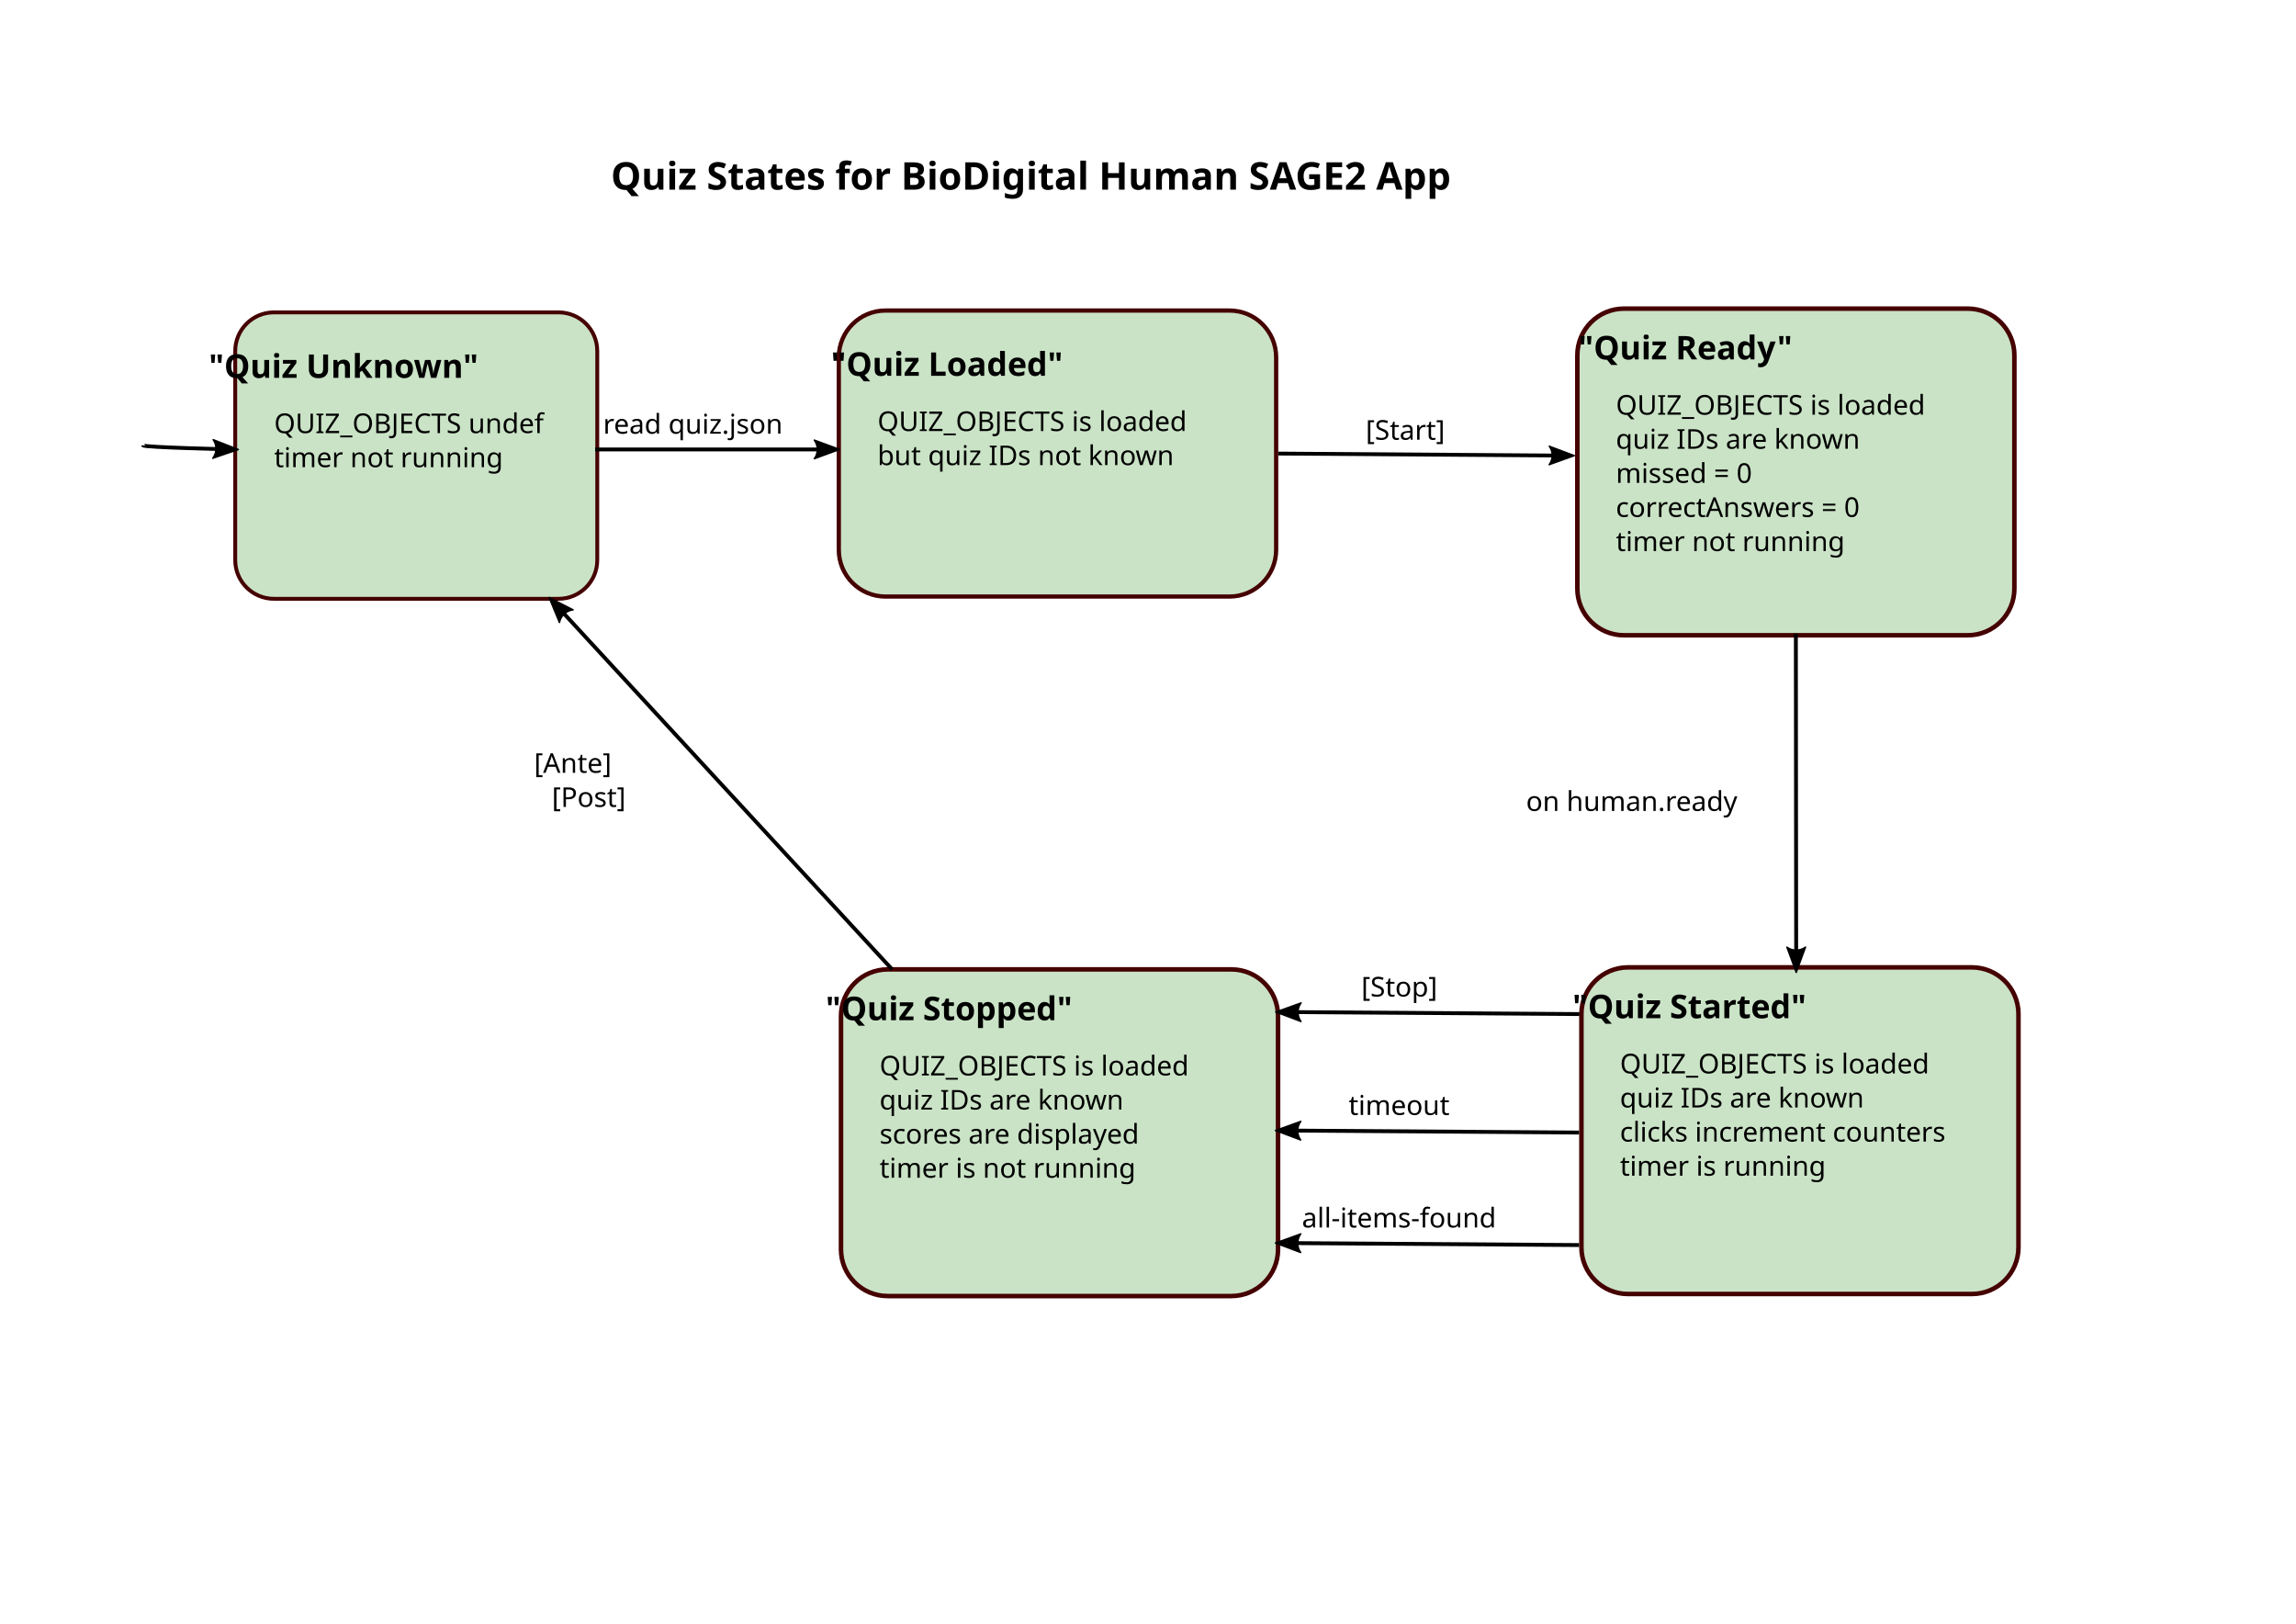
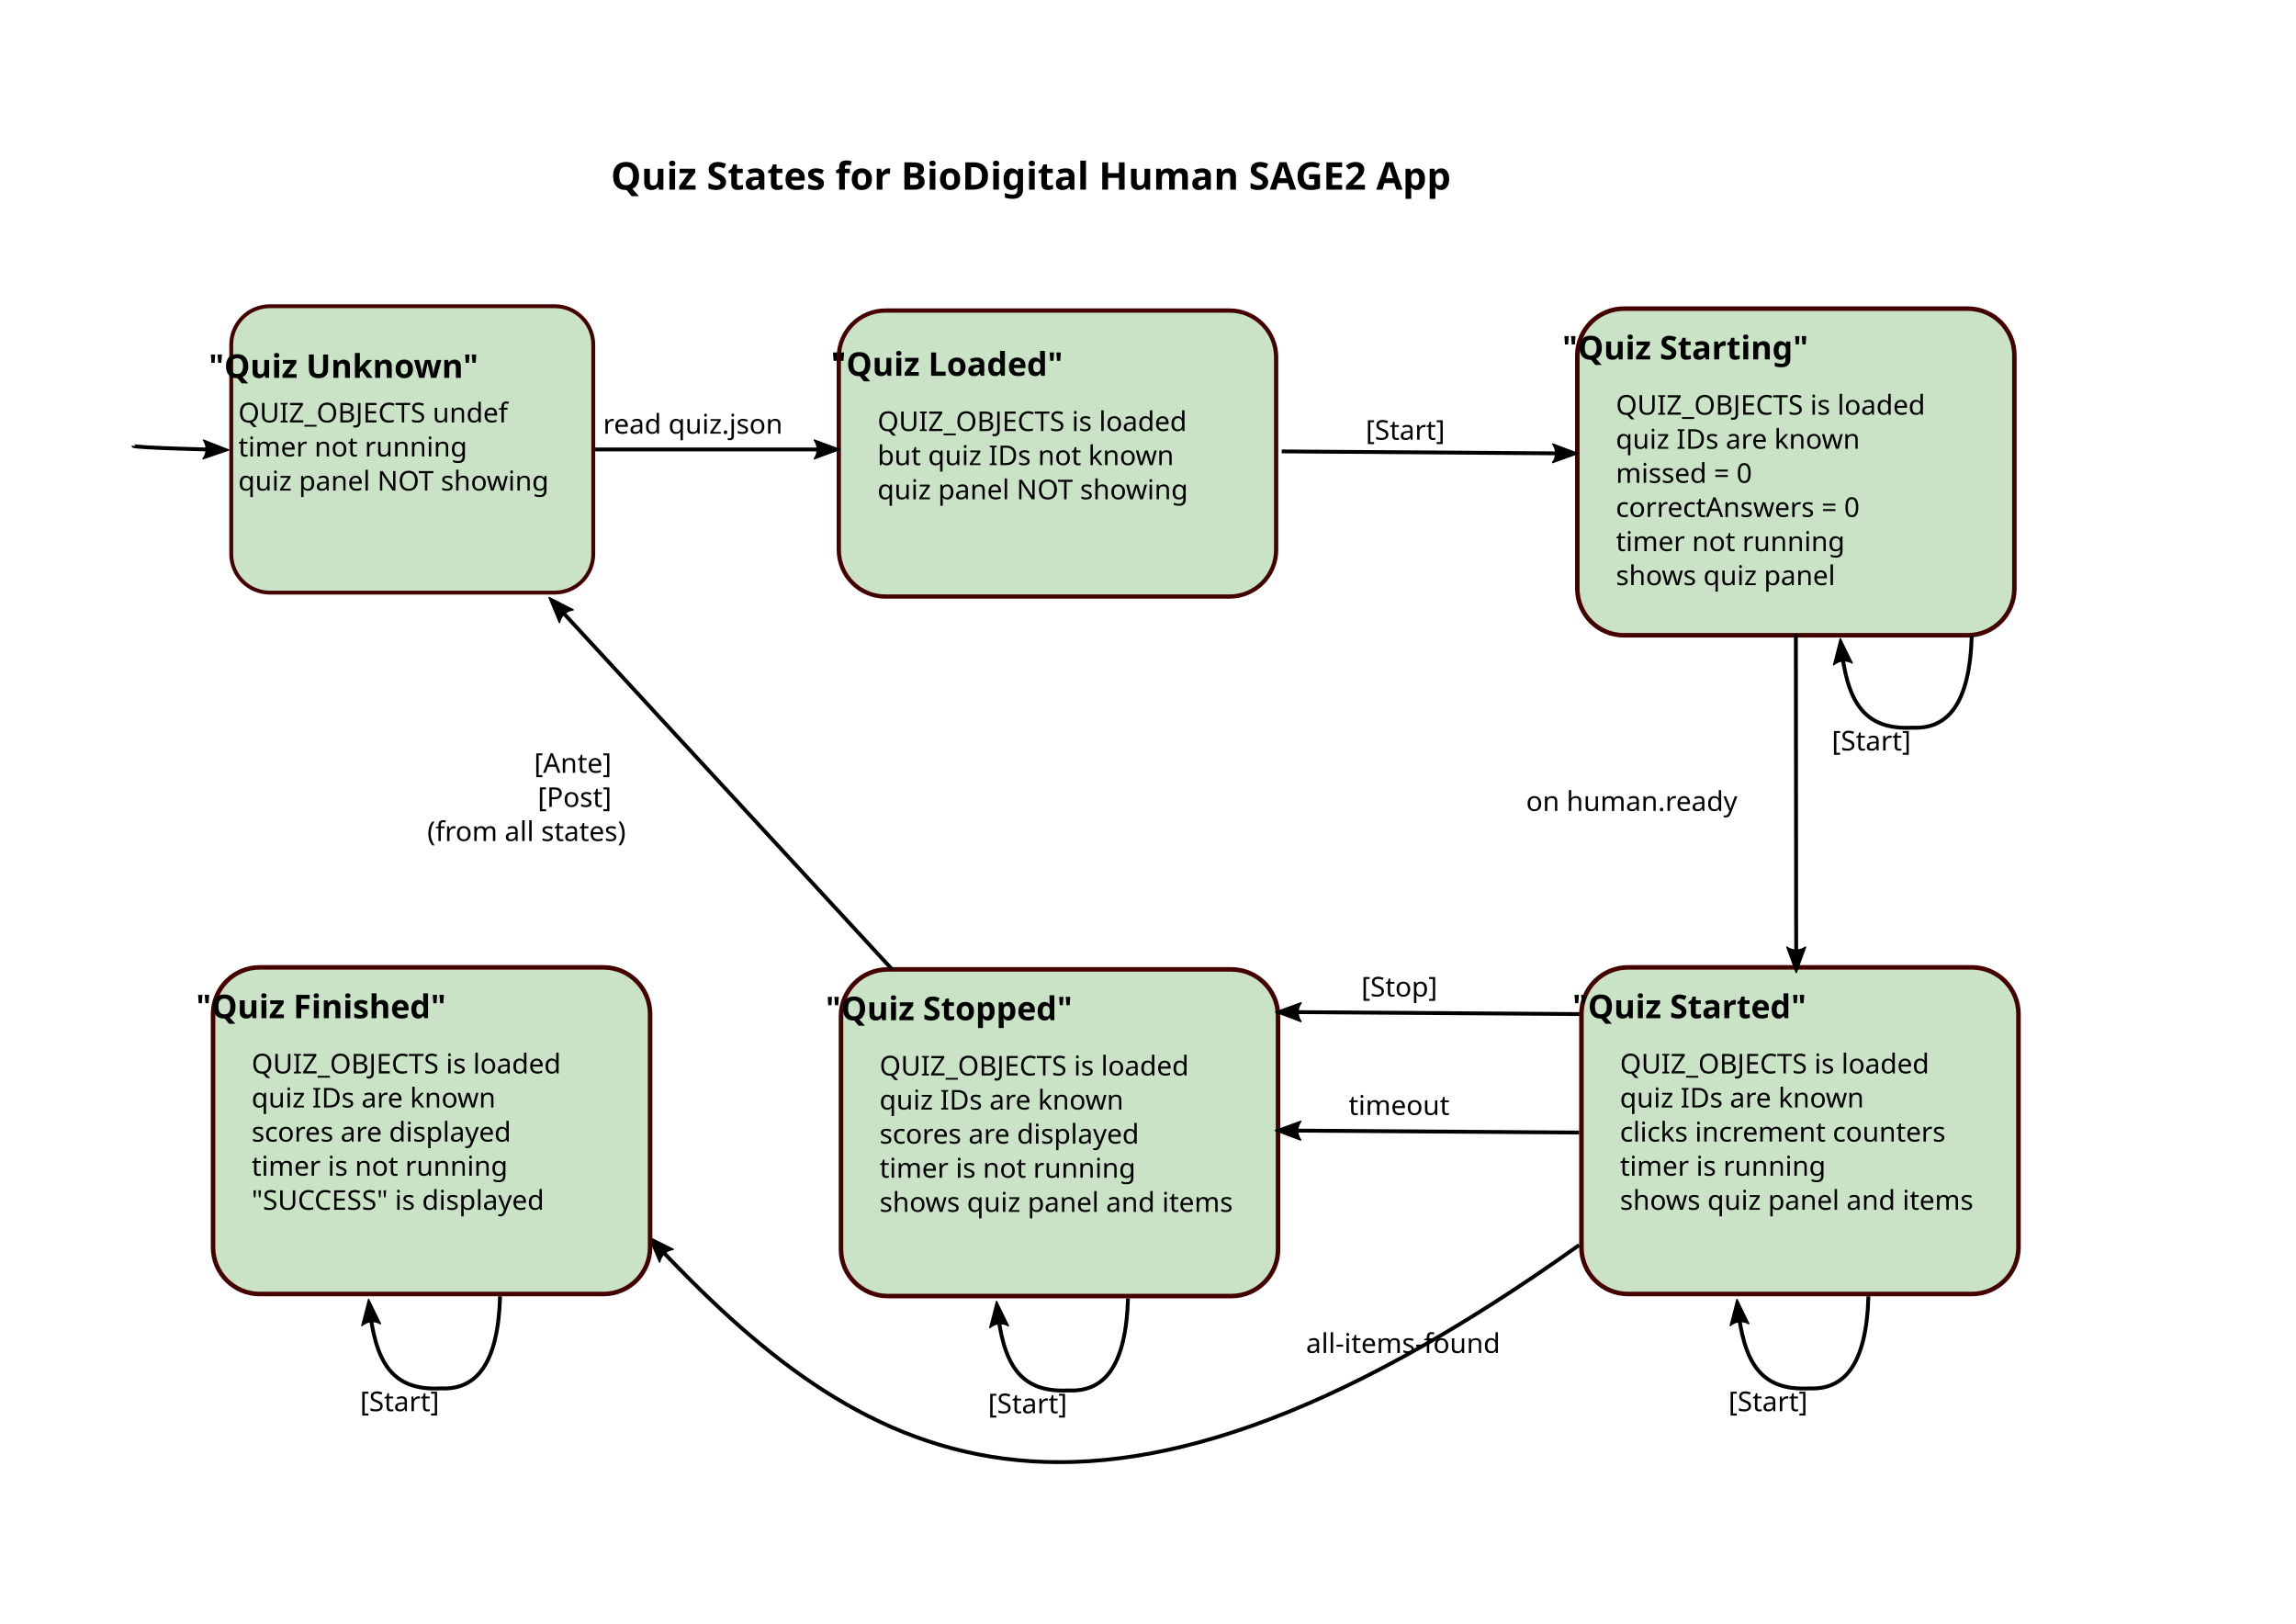
<svg xmlns="http://www.w3.org/2000/svg" width="297mm" height="210mm" viewBox="0 0 297 210" version="1.1" id="svg8">
  <defs id="defs2">
+     <marker orient="auto" refY="0.0" refX="0.0" id="marker1582" style="overflow:visible;">
+       <path id="path1580" style="fill-rule:evenodd;stroke-width:0.625;stroke-linejoin:round;stroke:#000000;stroke-opacity:1;fill:#000000;fill-opacity:1" d="M 8.719,4.034 L -2.207,0.016 L 8.719,-4.002 C 6.973,-1.63 6.983,1.616 8.719,4.034 z " transform="scale(0.6) rotate(180) translate(0,0)" />
+     </marker>
+     <marker style="overflow:visible;" id="marker1492" refX="0.0" refY="0.0" orient="auto">
+       <path transform="scale(0.6) rotate(180) translate(0,0)" d="M 8.719,4.034 L -2.207,0.016 L 8.719,-4.002 C 6.973,-1.63 6.983,1.616 8.719,4.034 z " style="fill-rule:evenodd;stroke-width:0.625;stroke-linejoin:round;stroke:#000000;stroke-opacity:1;fill:#000000;fill-opacity:1" id="path1490" />
+     </marker>
+     <marker orient="auto" refY="0.0" refX="0.0" id="marker1013" style="overflow:visible;">
+       <path id="path1011" style="fill-rule:evenodd;stroke-width:0.625;stroke-linejoin:round;stroke:#000000;stroke-opacity:1;fill:#000000;fill-opacity:1" d="M 8.719,4.034 L -2.207,0.016 L 8.719,-4.002 C 6.973,-1.63 6.983,1.616 8.719,4.034 z " transform="scale(0.6) rotate(180) translate(0,0)" />
+     </marker>
    <marker style="overflow:visible;" id="marker13625" refX="0.0" refY="0.0" orient="auto">
      <path transform="scale(0.6) rotate(180) translate(0,0)" d="M 8.719,4.034 L -2.207,0.016 L 8.719,-4.002 C 6.973,-1.63 6.983,1.616 8.719,4.034 z " style="fill-rule:evenodd;stroke-width:0.625;stroke-linejoin:round;stroke:#000000;stroke-opacity:1;fill:#000000;fill-opacity:1" id="path13623" />
    </marker>
    <marker orient="auto" refY="0.0" refX="0.0" id="marker13303" style="overflow:visible;">
      <path id="path13301" style="fill-rule:evenodd;stroke-width:0.625;stroke-linejoin:round;stroke:#000000;stroke-opacity:1;fill:#000000;fill-opacity:1" d="M 8.719,4.034 L -2.207,0.016 L 8.719,-4.002 C 6.973,-1.63 6.983,1.616 8.719,4.034 z " transform="scale(0.6) rotate(180) translate(0,0)" />
    </marker>
    <marker orient="auto" refY="0.0" refX="0.0" id="Arrow1Mend" style="overflow:visible;">
      <path id="path4726" d="M 0.0,0.0 L 5.0,-5.0 L -12.5,0.0 L 5.0,5.0 L 0.0,0.0 z " style="fill-rule:evenodd;stroke:#000000;stroke-width:1pt;stroke-opacity:1;fill:#000000;fill-opacity:1" transform="scale(0.4) rotate(180) translate(10,0)" />
    </marker>
    <marker style="overflow:visible;" id="marker12541" refX="0.0" refY="0.0" orient="auto">
      <path transform="scale(0.6) rotate(180) translate(0,0)" d="M 8.719,4.034 L -2.207,0.016 L 8.719,-4.002 C 6.973,-1.63 6.983,1.616 8.719,4.034 z " style="fill-rule:evenodd;stroke-width:0.625;stroke-linejoin:round;stroke:#000000;stroke-opacity:1;fill:#000000;fill-opacity:1" id="path12539" />
    </marker>
    <marker style="overflow:visible;" id="marker12333" refX="0.0" refY="0.0" orient="auto">
      <path transform="scale(0.6) rotate(180) translate(0,0)" d="M 8.719,4.034 L -2.207,0.016 L 8.719,-4.002 C 6.973,-1.63 6.983,1.616 8.719,4.034 z " style="fill-rule:evenodd;stroke-width:0.625;stroke-linejoin:round;stroke:#000000;stroke-opacity:1;fill:#000000;fill-opacity:1" id="path12331" />
    </marker>
    <marker orient="auto" refY="0.0" refX="0.0" id="marker12173" style="overflow:visible;">
      <path id="path12171" style="fill-rule:evenodd;stroke-width:0.625;stroke-linejoin:round;stroke:#000000;stroke-opacity:1;fill:#000000;fill-opacity:1" d="M 8.719,4.034 L -2.207,0.016 L 8.719,-4.002 C 6.973,-1.63 6.983,1.616 8.719,4.034 z " transform="scale(0.6) rotate(180) translate(0,0)" />
    </marker>
    <marker orient="auto" refY="0.0" refX="0.0" id="marker6067" style="overflow:visible;">
      <path id="path6065" style="fill-rule:evenodd;stroke-width:0.625;stroke-linejoin:round;stroke:#000000;stroke-opacity:1;fill:#000000;fill-opacity:1" d="M 8.719,4.034 L -2.207,0.016 L 8.719,-4.002 C 6.973,-1.63 6.983,1.616 8.719,4.034 z " transform="scale(0.6) rotate(180) translate(0,0)" />
    </marker>
    <marker style="overflow:visible;" id="marker5085" refX="0.0" refY="0.0" orient="auto">
      <path transform="scale(0.6) rotate(180) translate(0,0)" d="M 8.719,4.034 L -2.207,0.016 L 8.719,-4.002 C 6.973,-1.63 6.983,1.616 8.719,4.034 z " style="fill-rule:evenodd;stroke-width:0.625;stroke-linejoin:round;stroke:#000000;stroke-opacity:1;fill:#000000;fill-opacity:1" id="path5083" />
    </marker>
    <marker orient="auto" refY="0.0" refX="0.0" id="Arrow2Mend" style="overflow:visible;">
      <path id="path4744" style="fill-rule:evenodd;stroke-width:0.625;stroke-linejoin:round;stroke:#000000;stroke-opacity:1;fill:#000000;fill-opacity:1" d="M 8.719,4.034 L -2.207,0.016 L 8.719,-4.002 C 6.973,-1.63 6.983,1.616 8.719,4.034 z " transform="scale(0.6) rotate(180) translate(0,0)" />
    </marker>
    <marker orient="auto" refY="0.0" refX="0.0" id="Arrow2Lend" style="overflow:visible;">
      <path id="path4738" style="fill-rule:evenodd;stroke-width:0.625;stroke-linejoin:round;stroke:#000000;stroke-opacity:1;fill:#000000;fill-opacity:1" d="M 8.719,4.034 L -2.207,0.016 L 8.719,-4.002 C 6.973,-1.63 6.983,1.616 8.719,4.034 z " transform="scale(1.1) rotate(180) translate(1,0)" />
    </marker>
  </defs>
  <g id="layer1" transform="translate(0,-87)">
    <g id="g4578" transform="translate(-2.645833,21.96042)">
-       <rect rx="5" y="105.442" x="33.073" height="37.042" width="46.831" id="rect4560" style="fill:#cae3c6;fill-opacity:1;stroke:#450000;stroke-width:0.5;stroke-miterlimit:4;stroke-dasharray:none;stroke-opacity:1" />
+       <rect rx="5" y="104.643" x="32.558" height="37.042" width="46.831" id="rect4560" style="fill:#cae3c6;fill-opacity:1;stroke:#450000;stroke-width:0.5;stroke-miterlimit:4;stroke-dasharray:none;stroke-opacity:1" />
      <text id="text4564" y="113.908" x="56.712" style="font-style:normal;font-weight:normal;font-size:10.583px;line-height:1.25;font-family:sans-serif;letter-spacing:0px;word-spacing:0px;fill:#000000;fill-opacity:1;stroke:none;stroke-width:0.265" xml:space="preserve">
        <tspan style="font-style:normal;font-variant:normal;font-weight:bold;font-stretch:normal;font-size:4.233px;font-family:sans-serif;-inkscape-font-specification:'sans-serif Bold';text-align:center;text-anchor:middle;stroke-width:0.265" y="113.908" x="56.712" id="tspan4562">"Quiz Unknown"</tspan>
      </text>
-       <text id="text4568" y="121.052" x="38.1" style="font-style:normal;font-weight:normal;font-size:3.528px;line-height:1.25;font-family:sans-serif;letter-spacing:0px;word-spacing:0px;fill:#000000;fill-opacity:1;stroke:none;stroke-width:0.265" xml:space="preserve">
-         <tspan style="stroke-width:0.265" y="121.052" x="38.1" id="tspan13399">QUIZ_OBJECTS undef</tspan>
-         <tspan id="tspan4570" style="stroke-width:0.265" y="125.462" x="38.1">timer not running</tspan>
+       <text id="text4568" y="119.668" x="33.469" style="font-style:normal;font-weight:normal;font-size:3.528px;line-height:1.25;font-family:sans-serif;letter-spacing:0px;word-spacing:0px;fill:#000000;fill-opacity:1;stroke:none;stroke-width:0.265" xml:space="preserve">
+         <tspan style="stroke-width:0.265" y="119.668" x="33.469" id="tspan13399">QUIZ_OBJECTS undef</tspan>
+         <tspan id="tspan4570" style="stroke-width:0.265" y="124.078" x="33.469">timer not running</tspan>
+         <tspan style="stroke-width:0.265" y="128.487" x="33.469" id="tspan1912">quiz panel NOT showing</tspan>
      </text>
      <rect style="fill:#cae3c6;fill-opacity:1;stroke:#450000;stroke-width:0.549;stroke-miterlimit:4;stroke-dasharray:none;stroke-opacity:1" id="rect4599" width="56.572" height="36.992" x="111.15" y="105.202" rx="6.04" />
      <text xml:space="preserve" style="font-style:normal;font-weight:normal;font-size:10.583px;line-height:1.25;font-family:sans-serif;letter-spacing:0px;word-spacing:0px;fill:#000000;fill-opacity:1;stroke:none;stroke-width:0.265" x="134.764" y="113.644" id="text4603">
        <tspan id="tspan4601" x="134.764" y="113.644" style="font-style:normal;font-variant:normal;font-weight:bold;font-stretch:normal;font-size:4.233px;font-family:sans-serif;-inkscape-font-specification:'sans-serif Bold';text-align:center;text-anchor:middle;stroke-width:0.265">"Quiz Loaded"</tspan>
      </text>
      <text xml:space="preserve" style="font-style:normal;font-weight:normal;font-size:3.528px;line-height:1.25;font-family:sans-serif;letter-spacing:0px;word-spacing:0px;fill:#000000;fill-opacity:1;stroke:none;stroke-width:0.265" x="116.152" y="120.787" id="text4609">
        <tspan x="116.152" y="120.787" style="stroke-width:0.265" id="tspan4613">QUIZ_OBJECTS is loaded</tspan>
        <tspan x="116.152" y="125.197" style="stroke-width:0.265" id="tspan4621">but quiz IDs not known</tspan>
+         <tspan x="116.152" y="129.607" style="stroke-width:0.265" id="tspan1910">quiz panel NOT showing</tspan>
      </text>
      <text xml:space="preserve" style="font-style:normal;font-weight:normal;font-size:3.528px;line-height:1.25;font-family:sans-serif;letter-spacing:0px;word-spacing:0px;fill:#000000;fill-opacity:1;stroke:none;stroke-width:0.265" x="142.61" y="124.492" id="text4617">
-         <tspan id="tspan4615" x="142.61" y="124.492" style="stroke-width:0.265"> </tspan>
+         <tspan id="tspan4615" x="142.61" y="124.492" style="stroke-width:0.265" />
      </text>
      <rect rx="6.036" y="104.956" x="206.683" height="42.247" width="56.534" id="rect4623" style="fill:#cae3c6;fill-opacity:1;stroke:#450000;stroke-width:0.587;stroke-miterlimit:4;stroke-dasharray:none;stroke-opacity:1" />
      <text id="text4627" y="111.527" x="230.278" style="font-style:normal;font-weight:normal;font-size:10.583px;line-height:1.25;font-family:sans-serif;letter-spacing:0px;word-spacing:0px;fill:#000000;fill-opacity:1;stroke:none;stroke-width:0.265" xml:space="preserve">
-         <tspan style="font-style:normal;font-variant:normal;font-weight:bold;font-stretch:normal;font-size:4.233px;font-family:sans-serif;-inkscape-font-specification:'sans-serif Bold';text-align:center;text-anchor:middle;stroke-width:0.265" y="111.527" x="230.278" id="tspan4625">"Quiz Ready"</tspan>
+         <tspan style="font-style:normal;font-variant:normal;font-weight:bold;font-stretch:normal;font-size:4.233px;font-family:sans-serif;-inkscape-font-specification:'sans-serif Bold';text-align:center;text-anchor:middle;stroke-width:0.265" y="111.527" x="230.278" id="tspan4625">"Quiz Starting"</tspan>
      </text>
      <text id="text4635" y="118.671" x="211.667" style="font-style:normal;font-weight:normal;font-size:3.528px;line-height:1.25;font-family:sans-serif;letter-spacing:0px;word-spacing:0px;fill:#000000;fill-opacity:1;stroke:none;stroke-width:0.265" xml:space="preserve">
        <tspan id="tspan4631" style="stroke-width:0.265" y="118.671" x="211.667">QUIZ_OBJECTS is loaded</tspan>
        <tspan id="tspan4633" style="stroke-width:0.265" y="123.081" x="211.667">quiz IDs are known</tspan>
        <tspan style="stroke-width:0.265" y="127.49" x="211.667" id="tspan4643">missed = 0</tspan>
        <tspan style="stroke-width:0.265" y="131.9" x="211.667" id="tspan4645">correctAnswers = 0</tspan>
        <tspan style="stroke-width:0.265" y="136.31" x="211.667" id="tspan4641">timer not running</tspan>
+         <tspan style="stroke-width:0.265" y="140.719" x="211.667" id="tspan1902">shows quiz panel</tspan>
      </text>
      <text id="text4639" y="122.375" x="238.125" style="font-style:normal;font-weight:normal;font-size:3.528px;line-height:1.25;font-family:sans-serif;letter-spacing:0px;word-spacing:0px;fill:#000000;fill-opacity:1;stroke:none;stroke-width:0.265" xml:space="preserve">
-         <tspan style="stroke-width:0.265" y="122.375" x="238.125" id="tspan4637"> </tspan>
+         <tspan style="stroke-width:0.265" y="122.375" x="238.125" id="tspan4637" />
      </text>
      <flowRoot xml:space="preserve" id="flowRoot4647" style="fill:black;fill-opacity:1;stroke:none;font-family:sans-serif;font-style:normal;font-weight:normal;font-size:13.333px;line-height:1.25;letter-spacing:0px;word-spacing:0px">
        <flowRegion id="flowRegion4649">
          <rect id="rect4651" width="281" height="235" x="739" y="56.701" />
        </flowRegion>
        <flowPara id="flowPara4653" />
      </flowRoot>
      <rect style="fill:#cae3c6;fill-opacity:1;stroke:#450000;stroke-width:0.587;stroke-miterlimit:4;stroke-dasharray:none;stroke-opacity:1" id="rect4655" width="56.534" height="42.247" x="207.212" y="190.152" rx="6.036" />
      <text xml:space="preserve" style="font-style:normal;font-weight:normal;font-size:10.583px;line-height:1.25;font-family:sans-serif;letter-spacing:0px;word-spacing:0px;fill:#000000;fill-opacity:1;stroke:none;stroke-width:0.265" x="230.808" y="196.723" id="text4659">
        <tspan id="tspan4657" x="230.808" y="196.723" style="font-style:normal;font-variant:normal;font-weight:bold;font-stretch:normal;font-size:4.233px;font-family:sans-serif;-inkscape-font-specification:'sans-serif Bold';text-align:center;text-anchor:middle;stroke-width:0.265">"Quiz Started"</tspan>
      </text>
      <text xml:space="preserve" style="font-style:normal;font-weight:normal;font-size:3.528px;line-height:1.25;font-family:sans-serif;letter-spacing:0px;word-spacing:0px;fill:#000000;fill-opacity:1;stroke:none;stroke-width:0.265" x="212.196" y="203.867" id="text4673">
        <tspan x="212.196" y="203.867" style="stroke-width:0.265" id="tspan4663">QUIZ_OBJECTS is loaded</tspan>
        <tspan id="tspan4669" x="212.196" y="208.276" style="stroke-width:0.265">quiz IDs are known</tspan>
        <tspan x="212.196" y="212.686" style="stroke-width:0.265" id="tspan13615">clicks increment counters</tspan>
        <tspan id="tspan4671" x="212.196" y="217.096" style="stroke-width:0.265">timer is running</tspan>
+         <tspan x="212.196" y="221.506" style="stroke-width:0.265" id="tspan1904">shows quiz panel and items</tspan>
      </text>
      <text xml:space="preserve" style="font-style:normal;font-weight:normal;font-size:3.528px;line-height:1.25;font-family:sans-serif;letter-spacing:0px;word-spacing:0px;fill:#000000;fill-opacity:1;stroke:none;stroke-width:0.265" x="238.654" y="207.571" id="text4677">
-         <tspan id="tspan4675" x="238.654" y="207.571" style="stroke-width:0.265"> </tspan>
+         <tspan id="tspan4675" x="238.654" y="207.571" style="stroke-width:0.265" />
      </text>
      <rect rx="6.036" y="190.416" x="111.433" height="42.247" width="56.534" id="rect4683" style="fill:#cae3c6;fill-opacity:1;stroke:#450000;stroke-width:0.587;stroke-miterlimit:4;stroke-dasharray:none;stroke-opacity:1" />
      <text id="text4687" y="196.988" x="135.028" style="font-style:normal;font-weight:normal;font-size:10.583px;line-height:1.25;font-family:sans-serif;letter-spacing:0px;word-spacing:0px;fill:#000000;fill-opacity:1;stroke:none;stroke-width:0.265" xml:space="preserve">
        <tspan style="font-style:normal;font-variant:normal;font-weight:bold;font-stretch:normal;font-size:4.233px;font-family:sans-serif;-inkscape-font-specification:'sans-serif Bold';text-align:center;text-anchor:middle;stroke-width:0.265" y="196.988" x="135.028" id="tspan4685">"Quiz Stopped"</tspan>
      </text>
      <text id="text4697" y="204.131" x="116.417" style="font-style:normal;font-weight:normal;font-size:3.528px;line-height:1.25;font-family:sans-serif;letter-spacing:0px;word-spacing:0px;fill:#000000;fill-opacity:1;stroke:none;stroke-width:0.265" xml:space="preserve">
        <tspan id="tspan4691" style="stroke-width:0.265" y="204.131" x="116.417">QUIZ_OBJECTS is loaded</tspan>
        <tspan style="stroke-width:0.265" y="208.541" x="116.417" id="tspan4703">quiz IDs are known</tspan>
        <tspan style="stroke-width:0.265" y="212.951" x="116.417" id="tspan4707">scores are displayed</tspan>
        <tspan style="stroke-width:0.265" y="217.36" x="116.417" id="tspan4695">timer is not running</tspan>
+         <tspan style="stroke-width:0.265" y="221.77" x="116.417" id="tspan1908">shows quiz panel and items</tspan>
+         <tspan style="stroke-width:0.265" y="226.18" x="116.417" id="tspan1906" />
      </text>
      <text id="text4701" y="207.835" x="142.875" style="font-style:normal;font-weight:normal;font-size:3.528px;line-height:1.25;font-family:sans-serif;letter-spacing:0px;word-spacing:0px;fill:#000000;fill-opacity:1;stroke:none;stroke-width:0.265" xml:space="preserve">
-         <tspan style="stroke-width:0.265" y="207.835" x="142.875" id="tspan4699"> </tspan>
+         <tspan style="stroke-width:0.265" y="207.835" x="142.875" id="tspan4699" />
      </text>
-       <path style="fill:none;stroke:#000000;stroke-width:0.5;stroke-linecap:butt;stroke-linejoin:miter;stroke-opacity:1;marker-end:url(#marker13303);stroke-miterlimit:4;stroke-dasharray:none" d="m 21.167,122.64 c 0,0.265 11.642,0.529 11.642,0.529" id="path4713" />
+       <path style="fill:none;stroke:#000000;stroke-width:0.5;stroke-linecap:butt;stroke-linejoin:miter;stroke-miterlimit:4;stroke-dasharray:none;stroke-opacity:1;marker-end:url(#marker13303)" d="m 19.911,122.699 c 0,0.265 11.642,0.529 11.642,0.529" id="path4713" />
      <path style="fill:none;stroke:#000000;stroke-width:0.5;stroke-linecap:butt;stroke-linejoin:miter;stroke-miterlimit:2;stroke-dasharray:none;stroke-opacity:1;marker-end:url(#Arrow2Mend)" d="M 79.64,123.169 H 110.596" id="path4715" />
      <text xml:space="preserve" style="font-style:normal;font-weight:normal;font-size:3.528px;line-height:1.25;font-family:sans-serif;text-align:center;letter-spacing:0px;word-spacing:0px;text-anchor:middle;fill:#000000;fill-opacity:1;stroke:none;stroke-width:0.265" x="95.487" y="121.131" id="text5075">
        <tspan id="tspan5073" x="95.487" y="121.131" style="stroke-width:0.265">read quiz.json</tspan>
      </text>
      <path id="path5077" d="m 206.957,196.194 -38.629,-0.265" style="fill:none;stroke:#000000;stroke-width:0.5;stroke-linecap:butt;stroke-linejoin:miter;stroke-miterlimit:2;stroke-dasharray:none;stroke-opacity:1;marker-end:url(#marker5085)" />
      <text id="text5081" y="193.919" x="186.869" style="font-style:normal;font-weight:normal;font-size:3.528px;line-height:1.25;font-family:sans-serif;text-align:center;letter-spacing:0px;word-spacing:0px;text-anchor:middle;fill:#000000;fill-opacity:1;stroke:none;stroke-width:0.265" xml:space="preserve">
        <tspan style="stroke-width:0.265" y="193.919" x="186.869" id="tspan5079">[Stop]</tspan>
      </text>
      <path style="fill:none;stroke:#000000;stroke-width:0.5;stroke-linecap:butt;stroke-linejoin:miter;stroke-miterlimit:2;stroke-dasharray:none;stroke-opacity:1;marker-end:url(#marker6067)" d="m 234.95,146.981 0.043,43.17" id="path6059" />
      <text xml:space="preserve" style="font-style:normal;font-weight:normal;font-size:3.528px;line-height:1.25;font-family:sans-serif;text-align:center;letter-spacing:0px;word-spacing:0px;text-anchor:middle;fill:#000000;fill-opacity:1;stroke:none;stroke-width:0.265" x="233.802" y="169.918" id="text6063">
        <tspan id="tspan6061" x="233.802" y="169.918" style="text-align:end;text-anchor:end;stroke-width:0.265">on human.ready</tspan>
      </text>
      <path style="fill:none;stroke:#000000;stroke-width:0.5;stroke-linecap:butt;stroke-linejoin:miter;stroke-miterlimit:2;stroke-dasharray:none;stroke-opacity:1;marker-end:url(#marker12173)" d="m 206.917,211.517 -38.629,-0.265" id="path12165" />
      <text xml:space="preserve" style="font-style:normal;font-weight:normal;font-size:3.528px;line-height:1.25;font-family:sans-serif;text-align:center;letter-spacing:0px;word-spacing:0px;text-anchor:middle;fill:#000000;fill-opacity:1;stroke:none;stroke-width:0.265" x="186.829" y="209.242" id="text12169">
        <tspan id="tspan12167" x="186.829" y="209.242" style="stroke-width:0.265">timeout</tspan>
      </text>
-       <path id="path12325" d="m 206.917,226.069 -38.629,-0.265" style="fill:none;stroke:#000000;stroke-width:0.5;stroke-linecap:butt;stroke-linejoin:miter;stroke-miterlimit:2;stroke-dasharray:none;stroke-opacity:1;marker-end:url(#marker12333)" />
-       <text id="text12329" y="223.794" x="186.829" style="font-style:normal;font-weight:normal;font-size:3.528px;line-height:1.25;font-family:sans-serif;text-align:center;letter-spacing:0px;word-spacing:0px;text-anchor:middle;fill:#000000;fill-opacity:1;stroke:none;stroke-width:0.265" xml:space="preserve">
-         <tspan style="stroke-width:0.265" y="223.794" x="186.829" id="tspan12327">all-items-found</tspan>
+       <path id="path12325" d="m 206.917,226.069 c -64.83,46.248 -93.4,27.602 -119.856,-0.529" style="fill:none;stroke:#000000;stroke-width:0.5;stroke-linecap:butt;stroke-linejoin:miter;stroke-miterlimit:2;stroke-dasharray:none;stroke-opacity:1;marker-end:url(#marker12333)" />
+       <text id="text12329" y="240.025" x="187.358" style="font-style:normal;font-weight:normal;font-size:3.528px;line-height:1.25;font-family:sans-serif;text-align:center;letter-spacing:0px;word-spacing:0px;text-anchor:middle;fill:#000000;fill-opacity:1;stroke:none;stroke-width:0.265" xml:space="preserve">
+         <tspan style="stroke-width:0.265" y="240.025" x="187.358" id="tspan12327">all-items-found</tspan>
      </text>
-       <path id="path12533" d="m 167.997,123.701 37.644,0.267" style="fill:none;stroke:#000000;stroke-width:0.496;stroke-linecap:butt;stroke-linejoin:miter;stroke-miterlimit:2;stroke-dasharray:none;stroke-opacity:1;marker-end:url(#marker12541)" />
+       <path id="path12533" d="m 168.446,123.421 37.644,0.267" style="fill:none;stroke:#000000;stroke-width:0.496;stroke-linecap:butt;stroke-linejoin:miter;stroke-miterlimit:2;stroke-dasharray:none;stroke-opacity:1;marker-end:url(#marker12541)" />
      <text id="text12537" y="121.912" x="187.643" style="font-style:normal;font-weight:normal;font-size:3.528px;line-height:1.25;font-family:sans-serif;text-align:center;letter-spacing:0px;word-spacing:0px;text-anchor:middle;fill:#000000;fill-opacity:1;stroke:none;stroke-width:0.265" xml:space="preserve">
        <tspan style="stroke-width:0.265" y="121.912" x="187.643" id="tspan12535">[Start]</tspan>
      </text>
      <text xml:space="preserve" style="font-style:normal;font-weight:normal;font-size:4.939px;line-height:1.25;font-family:sans-serif;text-align:center;letter-spacing:0px;word-spacing:0px;text-anchor:middle;fill:#000000;fill-opacity:1;stroke:none;stroke-width:0.265" x="140.494" y="89.567" id="text13397">
        <tspan id="tspan13395" x="140.494" y="89.567" style="stroke-width:0.265;-inkscape-font-specification:'sans-serif Bold';font-family:sans-serif;font-weight:bold;font-style:normal;font-stretch:normal;font-variant:normal">Quiz States for BioDigital Human SAGE2 App</tspan>
      </text>
      <path id="path13617" d="M 118.047,190.416 74.127,142.806" style="fill:none;stroke:#000000;stroke-width:0.5;stroke-linecap:butt;stroke-linejoin:miter;stroke-miterlimit:2;stroke-dasharray:none;stroke-opacity:1;marker-end:url(#marker13625)" />
      <text id="text13621" y="164.992" x="90.01" style="font-style:normal;font-weight:normal;font-size:3.528px;line-height:1.25;font-family:sans-serif;text-align:center;letter-spacing:0px;word-spacing:0px;text-anchor:middle;fill:#000000;fill-opacity:1;stroke:none;stroke-width:0.265" xml:space="preserve">
        <tspan style="text-align:end;text-anchor:end;stroke-width:0.265" y="164.992" x="90.01" id="tspan13619">[Ante]</tspan>
        <tspan style="text-align:end;text-anchor:end;stroke-width:0.265" y="169.402" x="90.01" id="tspan14257">[Post]</tspan>
+         <tspan style="text-align:end;text-anchor:end;stroke-width:0.265" y="173.812" x="90.01" id="tspan1890">(from all states)</tspan>
      </text>
+       <rect style="fill:#cae3c6;fill-opacity:1;stroke:#450000;stroke-width:0.587;stroke-miterlimit:4;stroke-dasharray:none;stroke-opacity:1" id="rect110" width="56.534" height="42.247" x="30.206" y="190.152" rx="6.036" />
+       <text xml:space="preserve" style="font-style:normal;font-weight:normal;font-size:10.583px;line-height:1.25;font-family:sans-serif;letter-spacing:0px;word-spacing:0px;fill:#000000;fill-opacity:1;stroke:none;stroke-width:0.265" x="53.801" y="196.723" id="text114">
+         <tspan id="tspan112" x="53.801" y="196.723" style="font-style:normal;font-variant:normal;font-weight:bold;font-stretch:normal;font-size:4.233px;font-family:sans-serif;-inkscape-font-specification:'sans-serif Bold';text-align:center;text-anchor:middle;stroke-width:0.265">"Quiz Finished"</tspan>
+       </text>
+       <text xml:space="preserve" style="font-style:normal;font-weight:normal;font-size:3.528px;line-height:1.25;font-family:sans-serif;letter-spacing:0px;word-spacing:0px;fill:#000000;fill-opacity:1;stroke:none;stroke-width:0.265" x="35.19" y="203.867" id="text124">
+         <tspan x="35.19" y="203.867" style="stroke-width:0.265" id="tspan116">QUIZ_OBJECTS is loaded</tspan>
+         <tspan id="tspan118" x="35.19" y="208.276" style="stroke-width:0.265">quiz IDs are known</tspan>
+         <tspan id="tspan120" x="35.19" y="212.686" style="stroke-width:0.265">scores are displayed</tspan>
+         <tspan id="tspan122" x="35.19" y="217.096" style="stroke-width:0.265">timer is not running</tspan>
+         <tspan x="35.19" y="221.506" style="stroke-width:0.265" id="tspan126">"SUCCESS" is displayed</tspan>
+       </text>
+       <g id="g1298">
+         <path id="path138" d="m 257.704,147.246 c -0.262,8.942 -3.184,12.122 -7.673,11.906 -6.371,0.338 -8.511,-3.455 -9.26,-10.848" style="fill:none;stroke:#000000;stroke-width:0.5;stroke-linecap:butt;stroke-linejoin:miter;stroke-miterlimit:4;stroke-dasharray:none;stroke-opacity:1;marker-end:url(#marker1013)" />
+         <text id="text1161" y="162.103" x="248.846" style="font-style:normal;font-weight:normal;font-size:3.528px;line-height:1.25;font-family:sans-serif;text-align:center;letter-spacing:0px;word-spacing:0px;text-anchor:middle;fill:#000000;fill-opacity:1;stroke:none;stroke-width:0.265" xml:space="preserve">
+           <tspan style="stroke-width:0.265" y="162.103" x="248.846" id="tspan1159">[Start]</tspan>
+         </text>
+         <text xml:space="preserve" style="font-style:normal;font-weight:normal;font-size:3.528px;line-height:1.25;font-family:sans-serif;text-align:center;letter-spacing:0px;word-spacing:0px;text-anchor:middle;fill:#000000;fill-opacity:1;stroke:none;stroke-width:0.265" x="58.474" y="247.556" id="text1894">
+           <tspan id="tspan1892" x="58.474" y="247.556" style="stroke-width:0.265">[Start]</tspan>
+         </text>
+       </g>
+       <g id="g1306" transform="translate(-13.36627,85.45314)">
+         <path style="fill:none;stroke:#000000;stroke-width:0.5;stroke-linecap:butt;stroke-linejoin:miter;stroke-miterlimit:4;stroke-dasharray:none;stroke-opacity:1;marker-end:url(#marker1492)" d="m 257.704,147.246 c -0.262,8.942 -3.184,12.122 -7.673,11.906 -6.371,0.338 -8.511,-3.455 -9.26,-10.848" id="path1300" />
+         <text xml:space="preserve" style="font-style:normal;font-weight:normal;font-size:3.528px;line-height:1.25;font-family:sans-serif;text-align:center;letter-spacing:0px;word-spacing:0px;text-anchor:middle;fill:#000000;fill-opacity:1;stroke:none;stroke-width:0.265" x="248.846" y="162.103" id="text1304">
+           <tspan id="tspan1302" x="248.846" y="162.103" style="stroke-width:0.265">[Start]</tspan>
+         </text>
+         <path id="path1578" d="m 80.698,147.246 c -0.262,8.942 -3.184,12.122 -7.673,11.906 -6.371,0.338 -8.511,-3.455 -9.26,-10.848" style="fill:none;stroke:#000000;stroke-width:0.5;stroke-linecap:butt;stroke-linejoin:miter;stroke-miterlimit:4;stroke-dasharray:none;stroke-opacity:1;marker-end:url(#marker1582)" />
+       </g>
+       <g transform="translate(-109.1454,85.71773)" id="g1314">
+         <path id="path1308" d="m 257.704,147.246 c -0.262,8.942 -3.184,12.122 -7.673,11.906 -6.371,0.338 -8.511,-3.455 -9.26,-10.848" style="fill:none;stroke:#000000;stroke-width:0.5;stroke-linecap:butt;stroke-linejoin:miter;stroke-miterlimit:4;stroke-dasharray:none;stroke-opacity:1;marker-end:url(#marker1013)" />
+         <text id="text1312" y="162.103" x="248.846" style="font-style:normal;font-weight:normal;font-size:3.528px;line-height:1.25;font-family:sans-serif;text-align:center;letter-spacing:0px;word-spacing:0px;text-anchor:middle;fill:#000000;fill-opacity:1;stroke:none;stroke-width:0.265" xml:space="preserve">
+           <tspan style="stroke-width:0.265" y="162.103" x="248.846" id="tspan1310">[Start]</tspan>
+         </text>
+       </g>
    </g>
  </g>
</svg>
